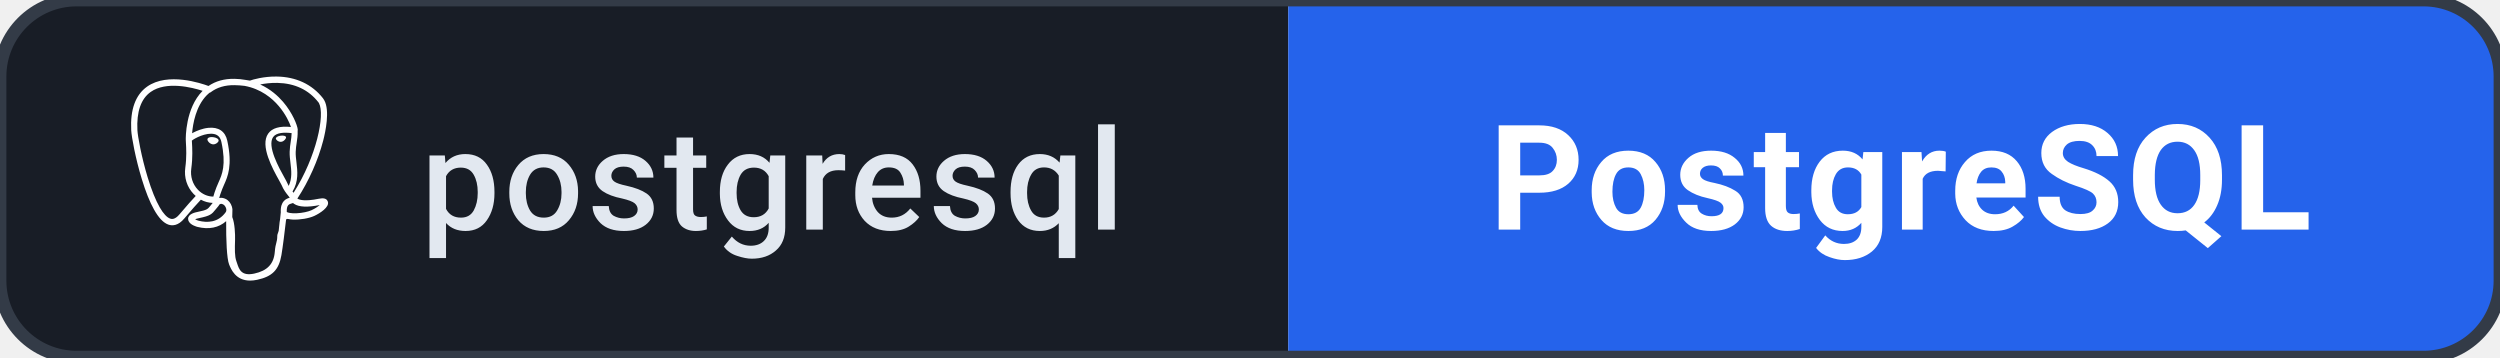
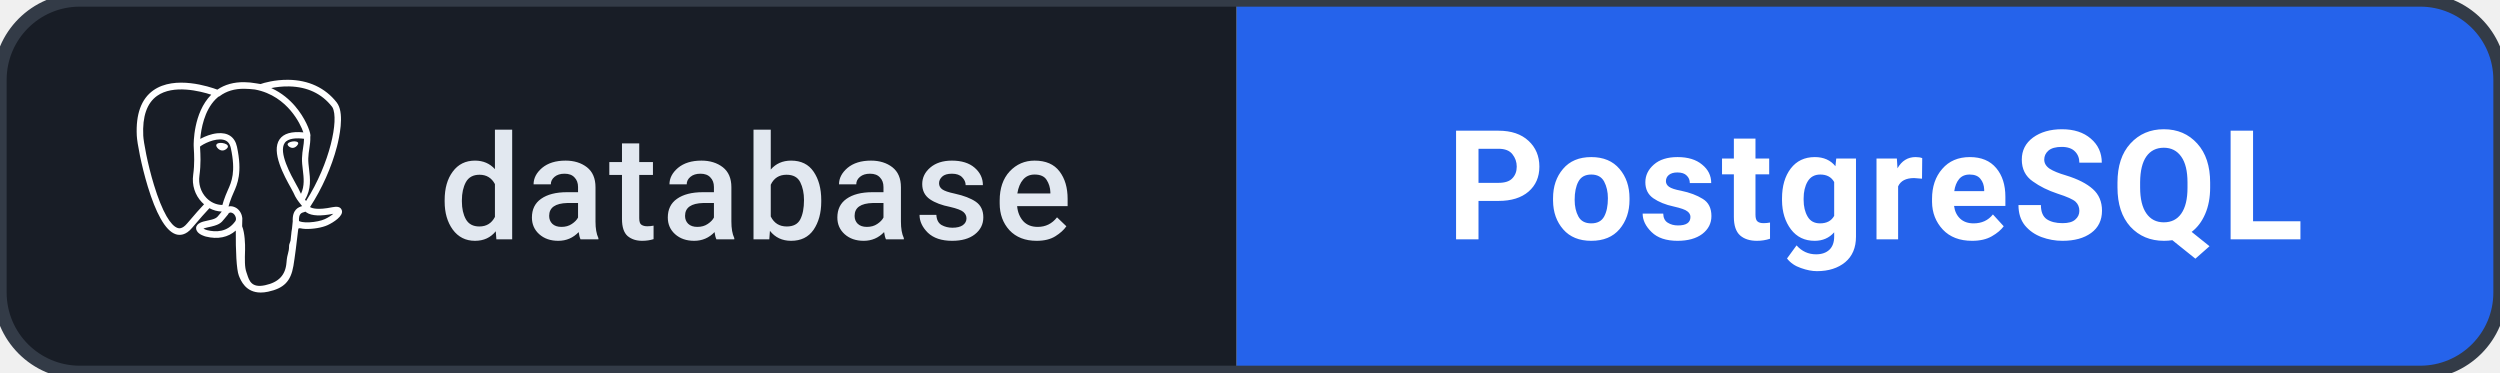
- <svg xmlns="http://www.w3.org/2000/svg" width="196" height="28" viewBox="0 0 196 28" fill="none" role="img" aria-label="postgresql: PostgreSQL">
-   <clipPath id="clip_yqxt1p">
-     <rect width="196" height="28" rx="6" />
+ <svg xmlns="http://www.w3.org/2000/svg" width="188" height="28" viewBox="0 0 188 28" fill="none" role="img" aria-label="database: PostgreSQL">
+   <clipPath id="clip_bssk1n">
+     <rect width="188" height="28" rx="6" />
  </clipPath>
-   <g clip-path="url(#clip_yqxt1p)">
-     <rect width="101" height="28" fill="#181d26" />
+   <g clip-path="url(#clip_bssk1n)">
+     <rect width="93" height="28" fill="#181d26" />
    <svg x="10" y="6" width="16" height="16" viewBox="0 0 24 24" aria-hidden="true">
      <path fill="#ffffff" d="M23.559 14.723a.527.527 0 0 0-.056-.119c-.139-.263-.477-.342-1.007-.232-1.653.341-2.293.131-2.526-.019 1.342-2.048 2.445-4.522 3.041-6.83.271-1.051.798-3.524.122-4.732a1.564 1.564 0 0 0-.151-.235C21.693.909 19.801.025 17.51.001c-1.495-.016-2.771.346-3.116.479a9.449 9.449 0 0 0-.516-.082 8.044 8.044 0 0 0-1.311-.128c-1.182-.018-2.204.264-3.05.841-.857-.321-4.789-1.645-7.222.079C.936 2.153.309 3.873.43 6.304c.041.818.507 3.334 1.242 5.744.46 1.506.939 2.702 1.433 3.582.553.994 1.126 1.593 1.714 1.79.447.149 1.133.144 1.858-.728.801-.964 1.59-1.826 1.945-2.207.435.235.906.362 1.39.377a.057.057 0 0 0 0.0.004 11.031 11.031 0 0 0-.247.305c-.339.43-.409.52-1.5.744-.31.064-1.134.234-1.146.811-.003.122.033.231.092.327.227.423.922.61 1.015.633 1.335.334 2.504.092 3.371-.679-.017 2.231.077 4.417.345 5.087.221.553.762 1.905 2.469 1.904.251 0 .526-.029.83-.094 1.782-.382 2.556-1.17 2.855-2.906.15-.871.402-2.875.539-4.101.017-.07.036-.121.057-.136.001-.001.07-.047.427.031a.367.367 0 0 0 .044.007l.254.022.015.001c.847.038 1.911-.143 2.531-.431.644-.299 1.806-1.032 1.595-1.67zM2.371 11.877c-.744-2.436-1.178-4.885-1.212-5.572-.109-2.171.417-3.683 1.562-4.493 1.837-1.299 4.84-.541 6.108-.13-.003.003-.007.006-.01.009-2.024 2.044-1.976 5.536-1.971 5.75-0.0.082.007.199.016.359.035.587.1 1.68-.073 2.918-.161 1.15.194 2.276.973 3.089.081.084.165.163.252.237-.347.371-1.1 1.193-1.903 2.158-.568.682-.96.552-1.089.509-.392-.131-.813-.587-1.238-1.322-.48-.839-.964-2.032-1.415-3.513zm6.007 5.087c-.171-.043-.327-.113-.432-.177.089-.039.237-.09.483-.141 1.283-.264 1.482-.451 1.914-1.0.099-.126.212-.269.367-.443a.355.355 0 0 0 .074-.13c.171-.151.272-.11.437-.042.156.065.308.26.369.475.029.102.062.294-.045.444-.904 1.266-2.222 1.249-3.168 1.013zm2.094-3.988-.052.141c-.133.357-.257.688-.333 1.003-.667-.002-1.317-.287-1.81-.802-.628-.655-.913-1.566-.782-2.5.183-1.308.115-2.447.079-3.059-.005-.086-.009-.161-.012-.22.296-.262 1.666-.996 2.643-.772.446.102.718.406.831.928.585 2.704.077 3.831-.33 4.736-.084.187-.163.363-.231.545zm7.364 4.572c-.017.177-.036.376-.062.596l-.146.438a.355.355 0 0 0-.018.108c-.006.475-.054.649-.115.869-.063.229-.135.489-.179 1.058-.11 1.414-.878 2.227-2.417 2.557-1.516.325-1.784-.497-2.021-1.222a6.582 6.582 0 0 0-.077-.227c-.215-.586-.191-1.412-.157-2.555.017-.561-.025-1.901-.33-2.646.004-.293.011-.591.019-.892a.353.353 0 0 0-.015-.113 1.493 1.493 0 0 0-.044-.208c-.123-.428-.421-.787-.78-.935-.142-.059-.404-.167-.718-.087.067-.276.183-.588.309-.925l.053-.142c.059-.16.134-.326.213-.501.426-.948 1.011-2.245.377-5.177-.237-1.098-1.03-1.634-2.232-1.51-.721.075-1.38.365-1.709.532a5.672 5.672 0 0 0-.196.104c.092-1.106.439-3.174 1.736-4.482a4.031 4.031 0 0 1 .303-.276.353.353 0 0 0 .145-.064c.752-.571 1.694-.851 2.802-.833.409.007.802.034 1.174.081 1.939.354 3.244 1.447 4.036 2.383.814.962 1.255 1.931 1.431 2.454-1.323-.135-2.223.127-2.68.779-.993 1.419.543 4.173 1.281 5.496.135.243.252.452.289.541.24.583.551.971.779 1.255.07.087.137.171.189.245-.401.116-1.121.383-1.055 1.717-.012.156-.042.447-.083.815-.046.208-.07.46-.099.766zm.89-1.621c-.041-.832.269-.918.597-1.01a2.857 2.857 0 0 0 .135-.041 1.202 1.202 0 0 0 .134.103c.57.377 1.582.421 3.007.134-.202.177-.519.399-.953.601-.41.19-1.096.333-1.747.364-.72.034-1.086-.081-1.172-.151zm.57-9.271c-.006.351-.054.669-.105 1.002-.055.358-.112.727-.126 1.176-.014.437.04.891.093 1.33.107.887.216 1.8-.207 2.701a3.527 3.527 0 0 1-.188-.386c-.053-.128-.167-.333-.325-.616-.616-1.104-2.057-3.69-1.319-4.745.38-.543 1.341-.566 2.178-.463zm.228 7.014a12.376 12.376 0 0 0-.085-.107l-.035-.044c.726-1.2.584-2.386.458-3.438-.052-.432-.101-.84-.088-1.223.013-.406.067-.754.118-1.091.064-.415.129-.844.111-1.351.013-.053.019-.116.012-.19-.046-.485-.6-1.938-1.729-3.253-.608-.707-1.49-1.497-2.689-2.039.525-.107 1.233-.203 2.024-.186 2.051.046 3.675.814 4.824 2.282a.908.908 0 0 1 .067.1c.723 1.356-.276 6.275-2.987 10.54zm-8.817-6.116c-.025.179-.309.422-.621.422a.582.582 0 0 1-.081-.006c-.187-.026-.377-.144-.506-.316-.046-.06-.12-.178-.105-.284.005-.04.026-.099.092-.149.118-.089.352-.123.61-.087.316.044.643.194.611.419zm7.931-.411c.011.079-.049.201-.153.31-.068.072-.212.196-.408.223a.546.546 0 0 1-.075.005c-.293 0-.541-.234-.561-.372-.024-.176.264-.311.561-.352.297-.041.611.009.636.185z" />
    </svg>
-     <text x="33" y="18" fill="#e2e8f0" font-family="-apple-system, BlinkMacSystemFont, 'Segoe UI', Roboto, sans-serif" font-size="11" font-weight="500" letter-spacing="0.3px">postgresql</text>
-     <rect x="101" width="95" height="28" fill="#2563eb" />
-     <text x="149" y="18" fill="#ffffff" font-family="-apple-system, BlinkMacSystemFont, 'Segoe UI', Roboto, sans-serif" font-size="11.5" font-weight="700" text-anchor="middle" letter-spacing="0.3px">PostgreSQL</text>
+     <text x="33" y="18" fill="#e2e8f0" font-family="-apple-system, BlinkMacSystemFont, 'Segoe UI', Roboto, sans-serif" font-size="11" font-weight="500" letter-spacing="0.3px">database</text>
+     <rect x="93" width="95" height="28" fill="#2563eb" />
+     <text x="141" y="18" fill="#ffffff" font-family="-apple-system, BlinkMacSystemFont, 'Segoe UI', Roboto, sans-serif" font-size="11.5" font-weight="700" text-anchor="middle" letter-spacing="0.3px">PostgreSQL</text>
  </g>
-   <rect width="196" height="28" rx="6" fill="none" stroke="#333b47" stroke-width="1" />
+   <rect width="188" height="28" rx="6" fill="none" stroke="#333b47" stroke-width="1" />
</svg>
